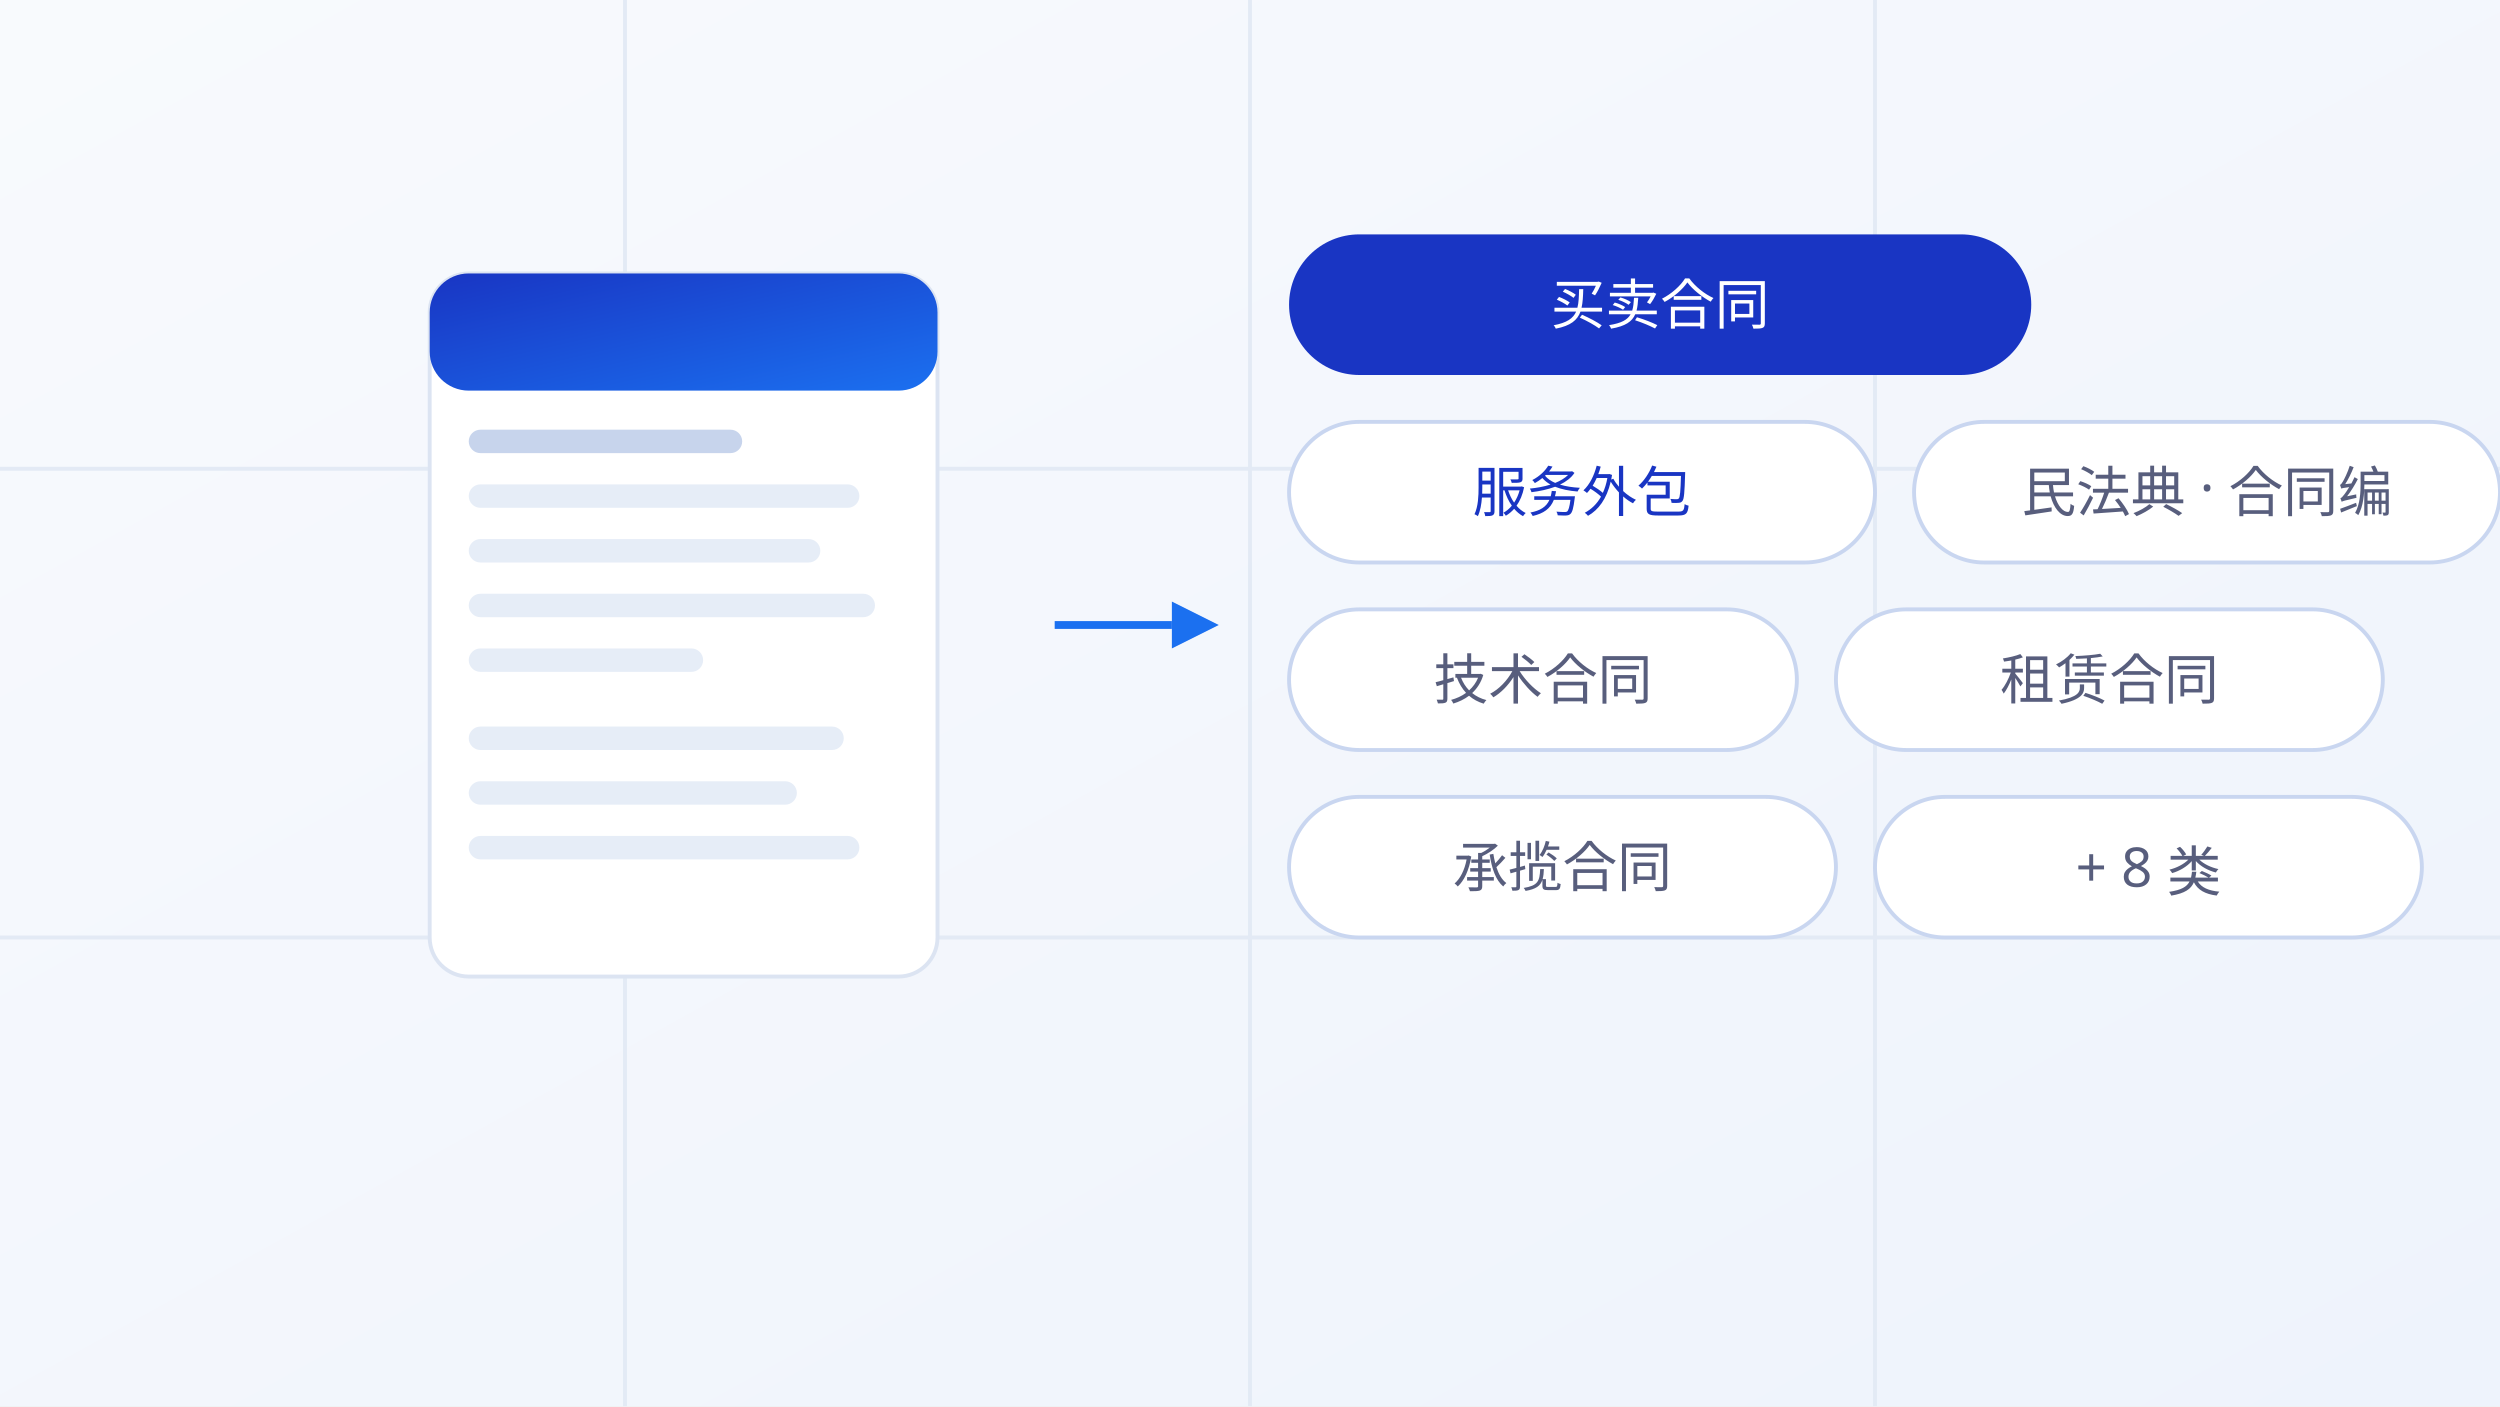
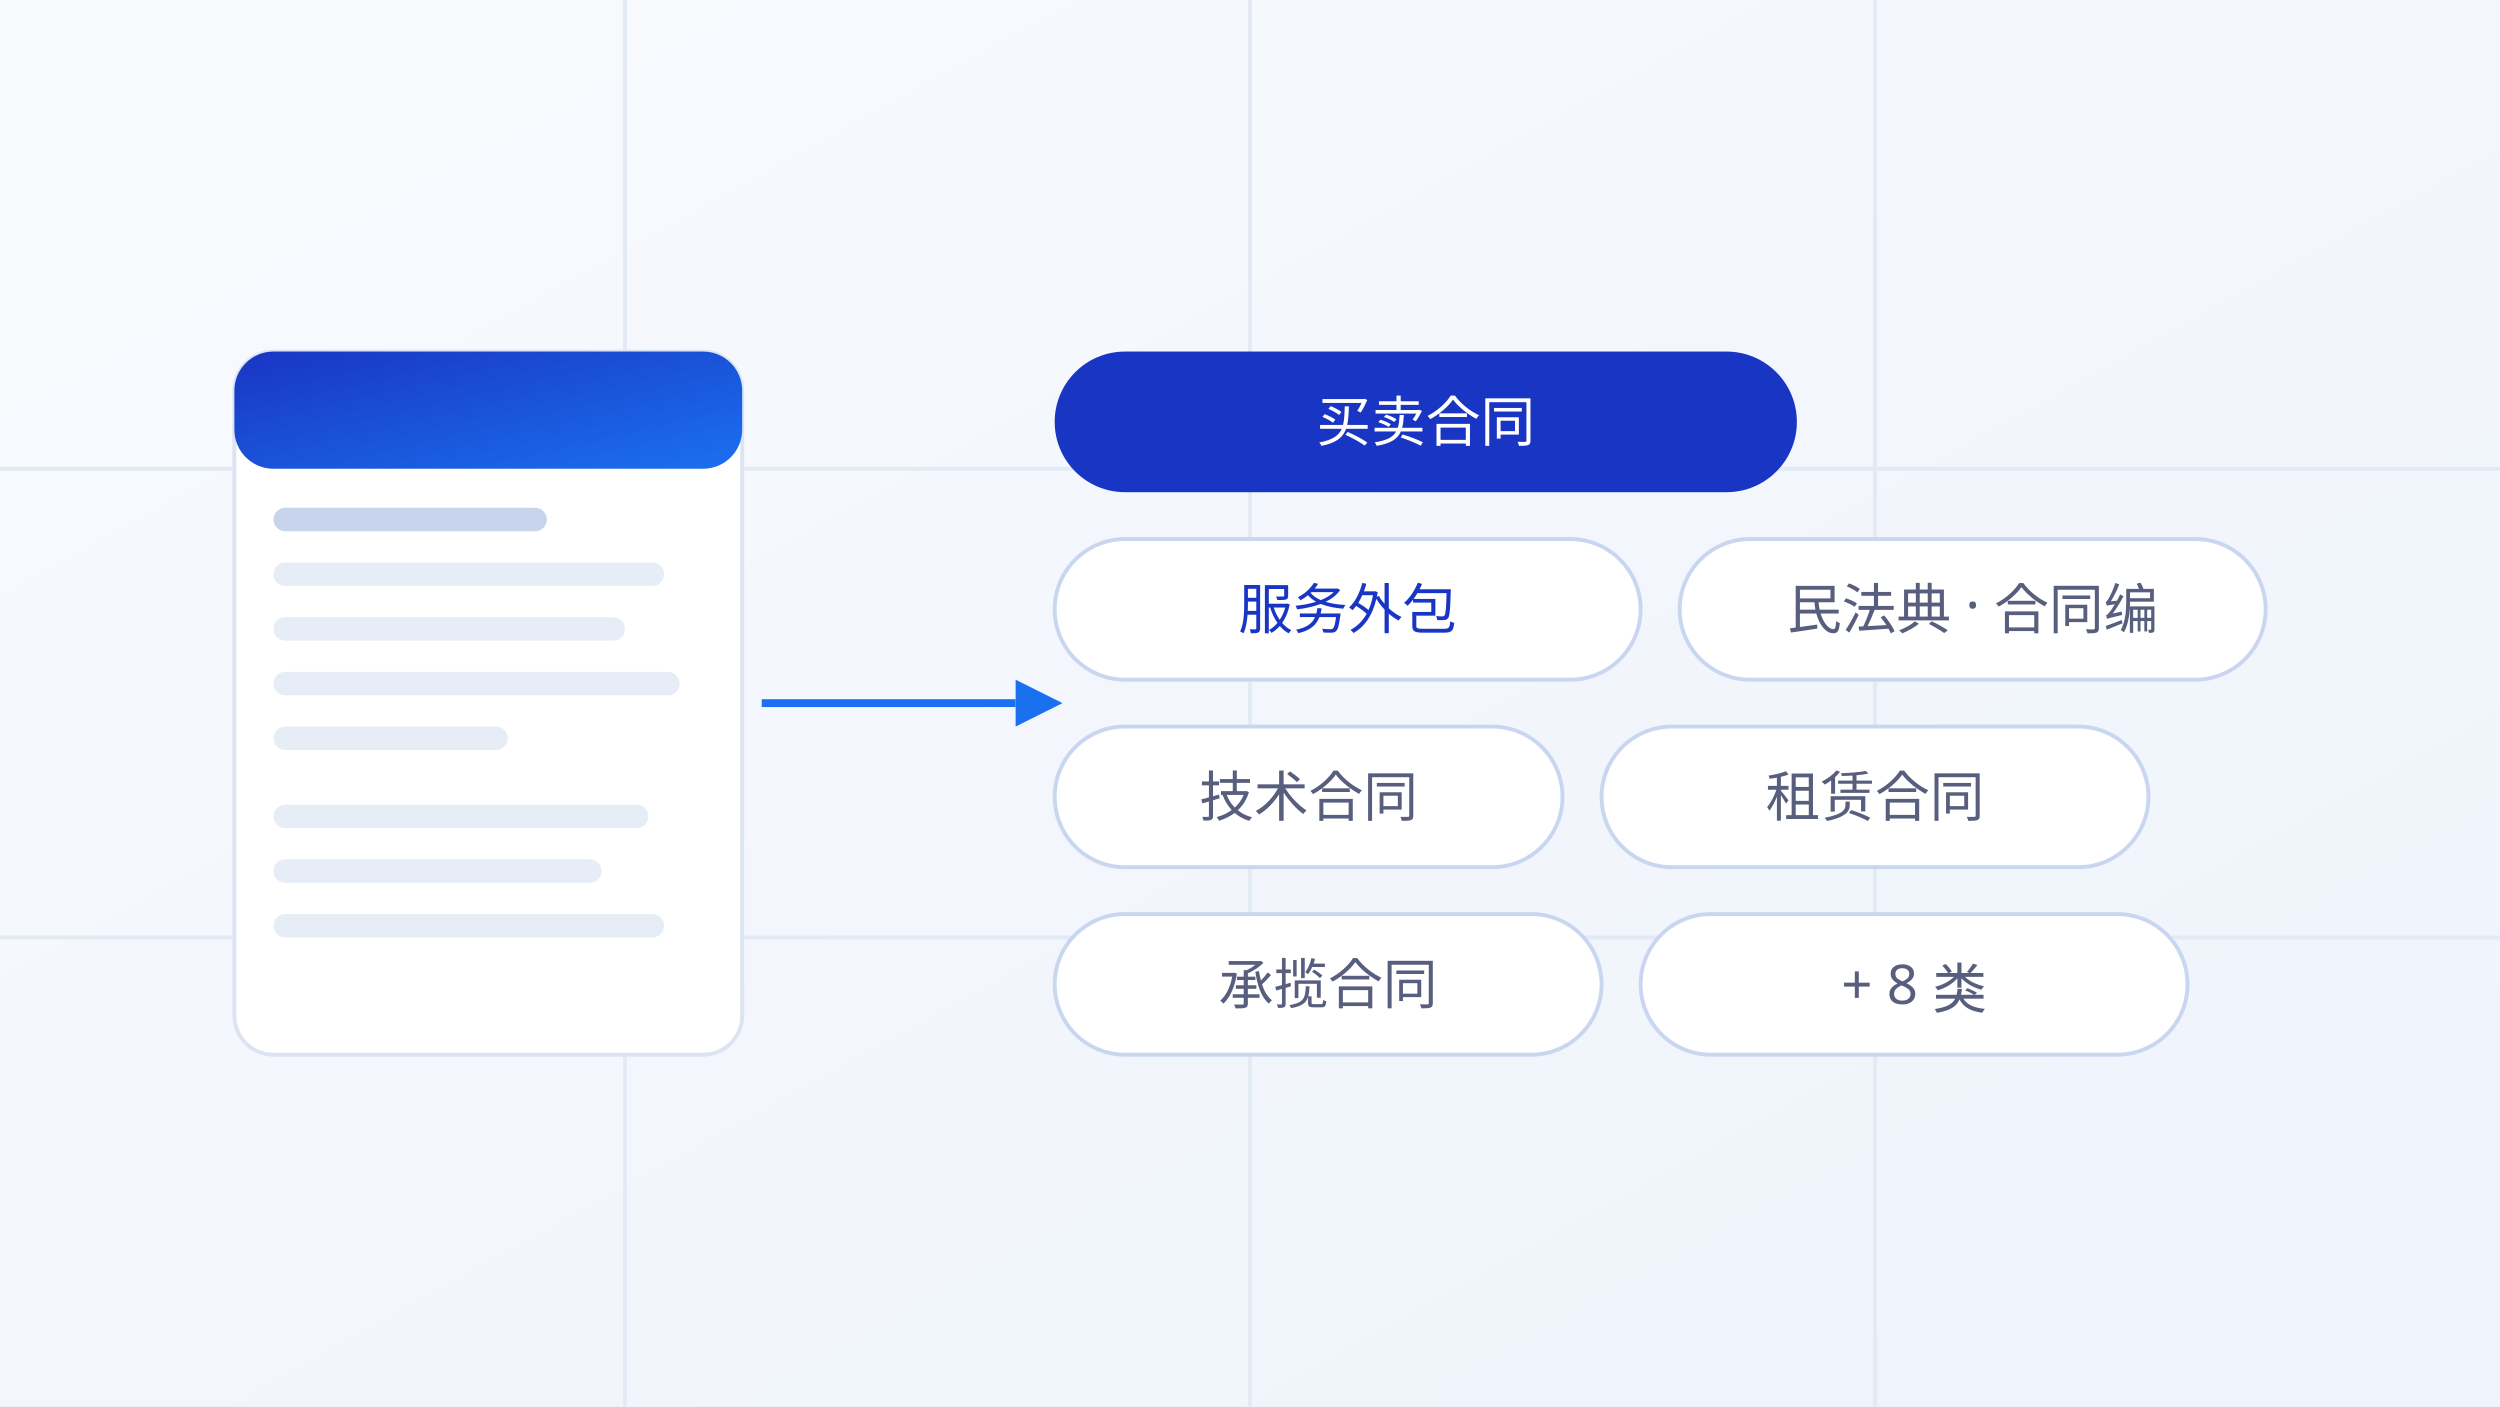
<svg xmlns="http://www.w3.org/2000/svg" viewBox="0 0 640 360" font-family="'PingFang SC','Microsoft YaHei',sans-serif">
  <defs>
    <linearGradient id="f1bg" x1="0" y1="0" x2="1" y2="1">
      <stop offset="0" stop-color="#F8FAFD" />
      <stop offset="1" stop-color="#EEF3FC" />
    </linearGradient>
    <linearGradient id="f1doc" x1="0" y1="0" x2="1" y2="1">
      <stop offset="0" stop-color="#1935C3" />
      <stop offset="1" stop-color="#1B70F0" />
    </linearGradient>
  </defs>
  <rect width="640" height="360" fill="url(#f1bg)" />
  <g stroke="#E3EAF5" stroke-width="1">
    <line x1="0" y1="120" x2="640" y2="120" />
    <line x1="0" y1="240" x2="640" y2="240" />
    <line x1="160" y1="0" x2="160" y2="360" />
    <line x1="320" y1="0" x2="320" y2="360" />
    <line x1="480" y1="0" x2="480" y2="360" />
  </g>
-   <g transform="translate(110 70)">
+   <g transform="translate(60 90)">
    <rect x="0" y="0" width="130" height="180" rx="10" fill="#fff" stroke="#DCE4F2" />
    <rect x="0" y="0" width="130" height="30" rx="10" fill="url(#f1doc)" />
    <rect x="10" y="40" width="70" height="6" rx="3" fill="#C7D4EC" />
    <rect x="10" y="54" width="100" height="6" rx="3" fill="#E6EDF7" />
    <rect x="10" y="68" width="90" height="6" rx="3" fill="#E6EDF7" />
    <rect x="10" y="82" width="104" height="6" rx="3" fill="#E6EDF7" />
    <rect x="10" y="96" width="60" height="6" rx="3" fill="#E6EDF7" />
    <rect x="10" y="116" width="96" height="6" rx="3" fill="#E6EDF7" />
    <rect x="10" y="130" width="84" height="6" rx="3" fill="#E6EDF7" />
    <rect x="10" y="144" width="100" height="6" rx="3" fill="#E6EDF7" />
  </g>
  <g stroke="#1B70F0" stroke-width="2" fill="none">
-     <path d="M270 160 H300" />
+     <path d="M195 180 H260" />
  </g>
-   <path d="M300 154 L312 160 L300 166 Z" fill="#1B70F0" />
-   <g transform="translate(330 60)">
+   <path d="M260 174 L272 180 L260 186 Z" fill="#1B70F0" />
+   <g transform="translate(270 90)">
    <rect x="0" y="0" width="190" height="36" rx="18" fill="#1935C3" />
    <text x="95" y="23" font-size="14" fill="#fff" text-anchor="middle">买卖合同</text>
    <rect x="0" y="48" width="150" height="36" rx="18" fill="#fff" stroke="#C9D6F0" />
    <text x="75" y="71" font-size="14" fill="#1935C3" text-anchor="middle">服务外包</text>
    <rect x="160" y="48" width="150" height="36" rx="18" fill="#fff" stroke="#C9D6F0" />
    <text x="235" y="71" font-size="14" fill="#585E7D" text-anchor="middle">民法典 · 合同编</text>
    <rect x="0" y="96" width="130" height="36" rx="18" fill="#fff" stroke="#C9D6F0" />
    <text x="65" y="119" font-size="14" fill="#585E7D" text-anchor="middle">技术合同</text>
    <rect x="140" y="96" width="140" height="36" rx="18" fill="#fff" stroke="#C9D6F0" />
    <text x="210" y="119" font-size="14" fill="#585E7D" text-anchor="middle">租赁合同</text>
    <rect x="0" y="144" width="140" height="36" rx="18" fill="#fff" stroke="#C9D6F0" />
    <text x="70" y="167" font-size="14" fill="#585E7D" text-anchor="middle">承揽合同</text>
    <rect x="150" y="144" width="140" height="36" rx="18" fill="#fff" stroke="#C9D6F0" />
    <text x="220" y="167" font-size="14" fill="#585E7D" text-anchor="middle">+ 8 类</text>
  </g>
</svg>
